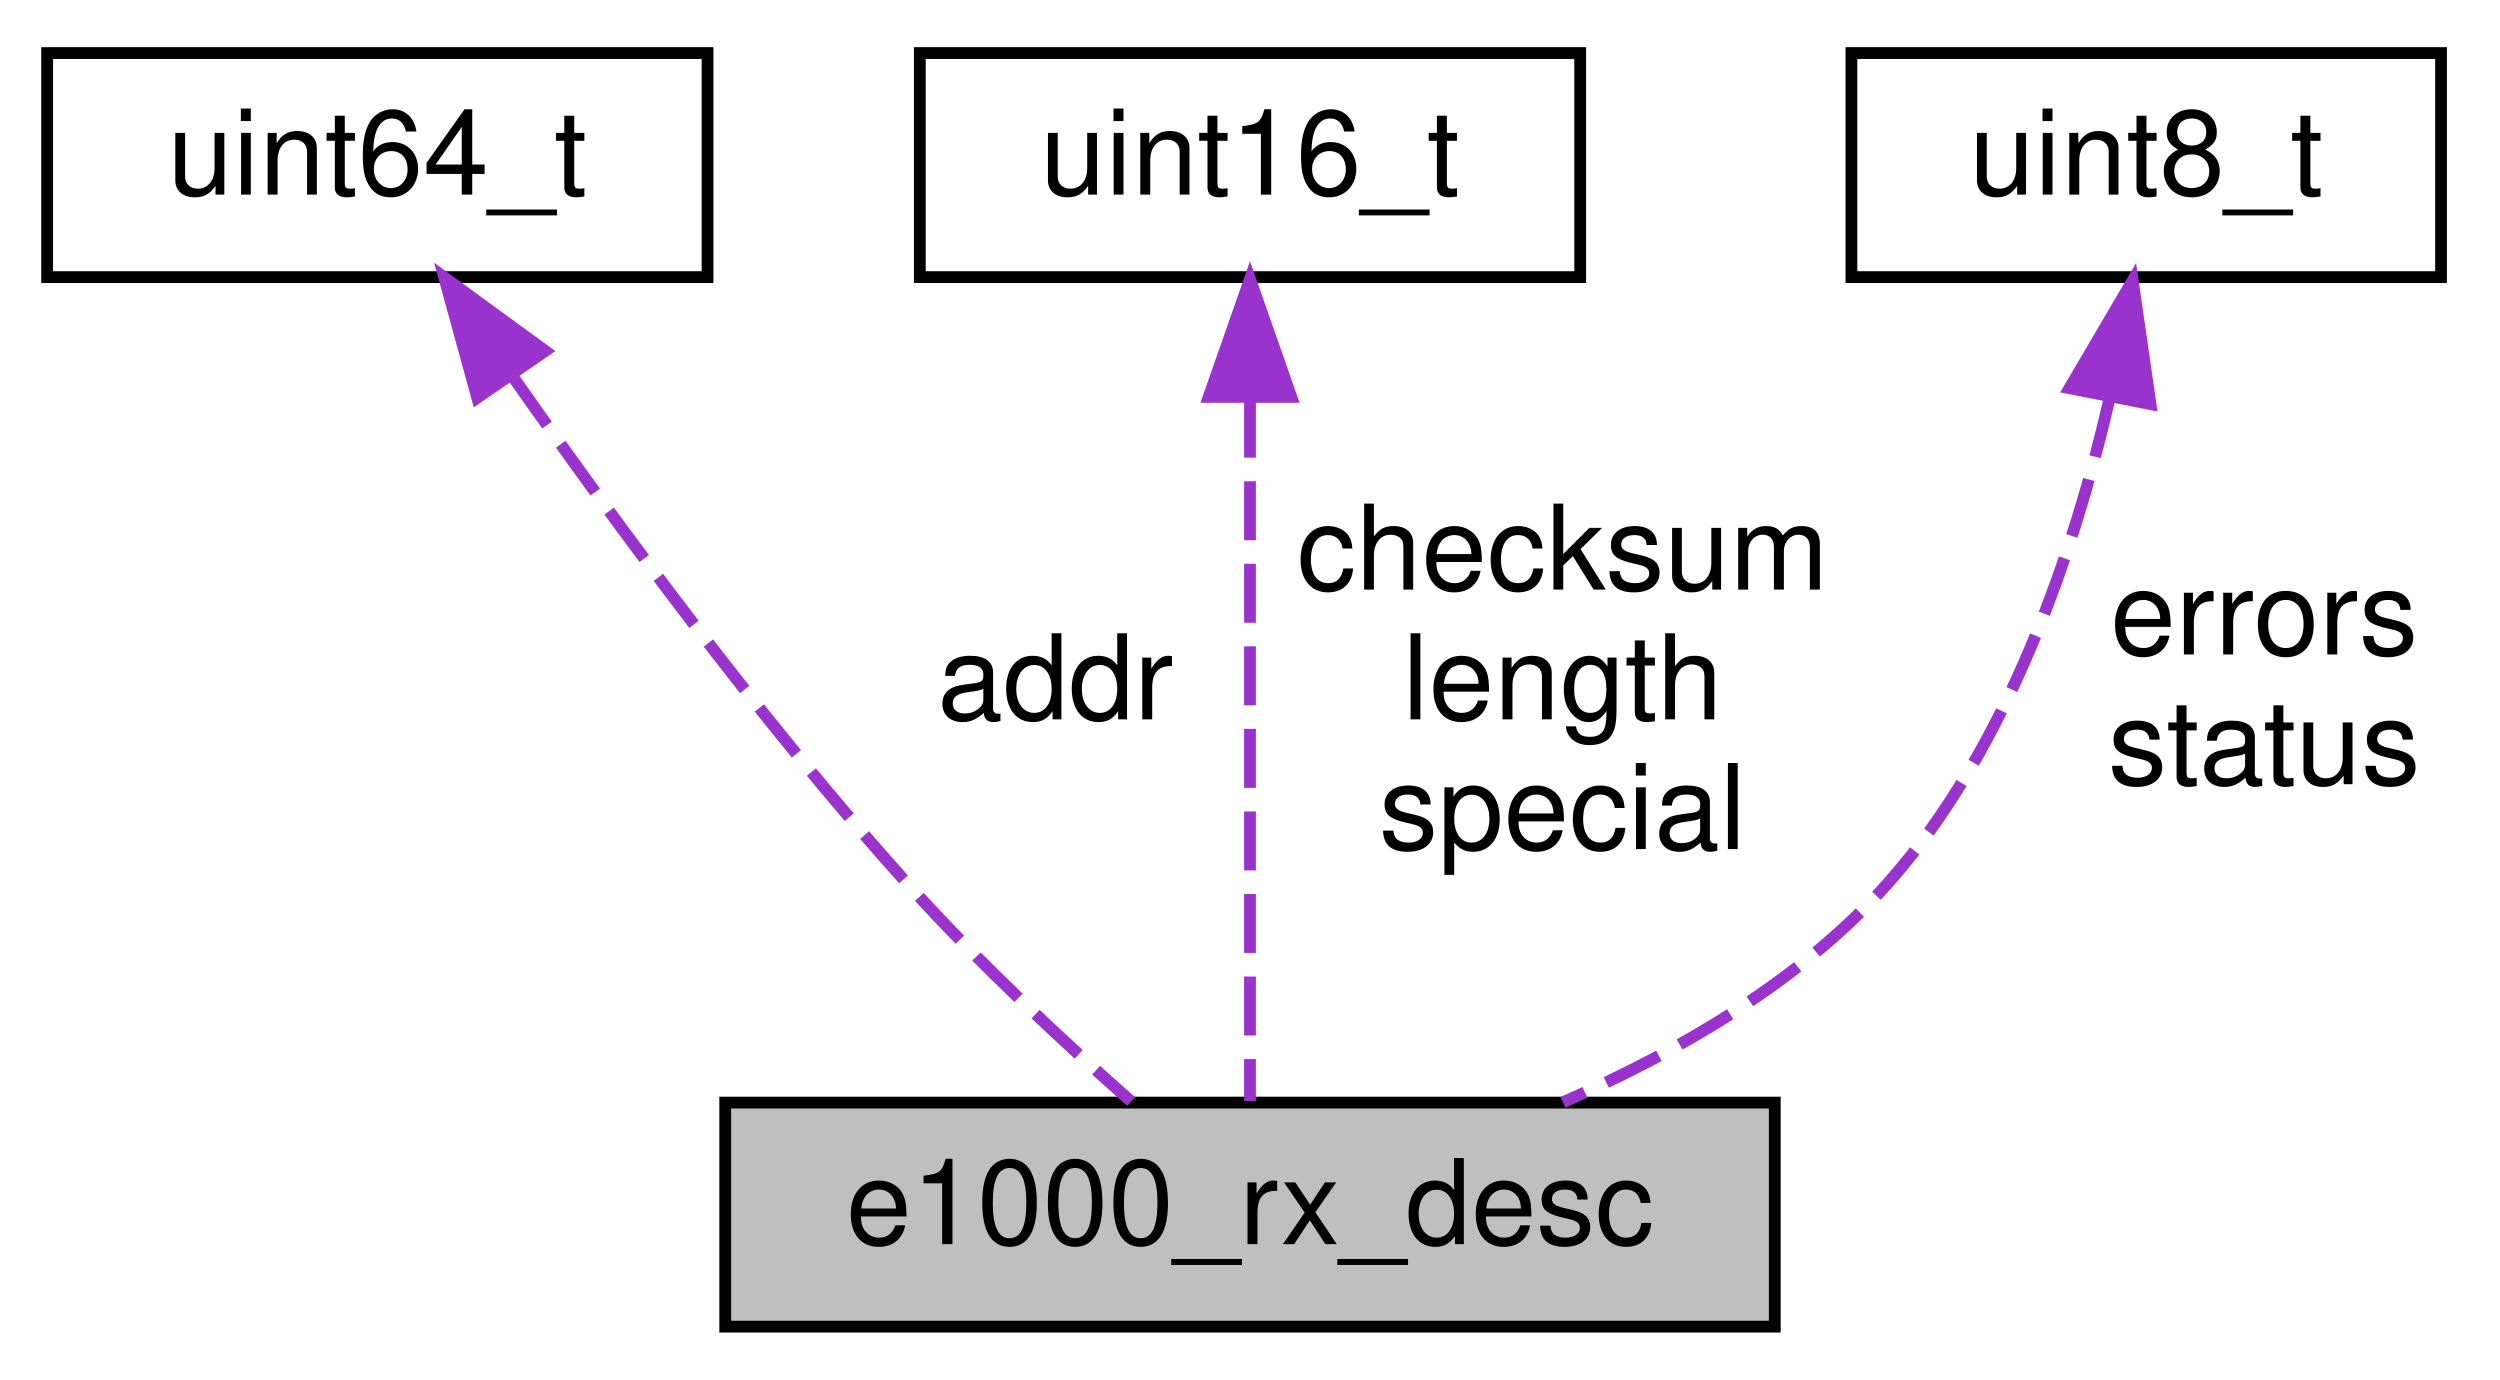
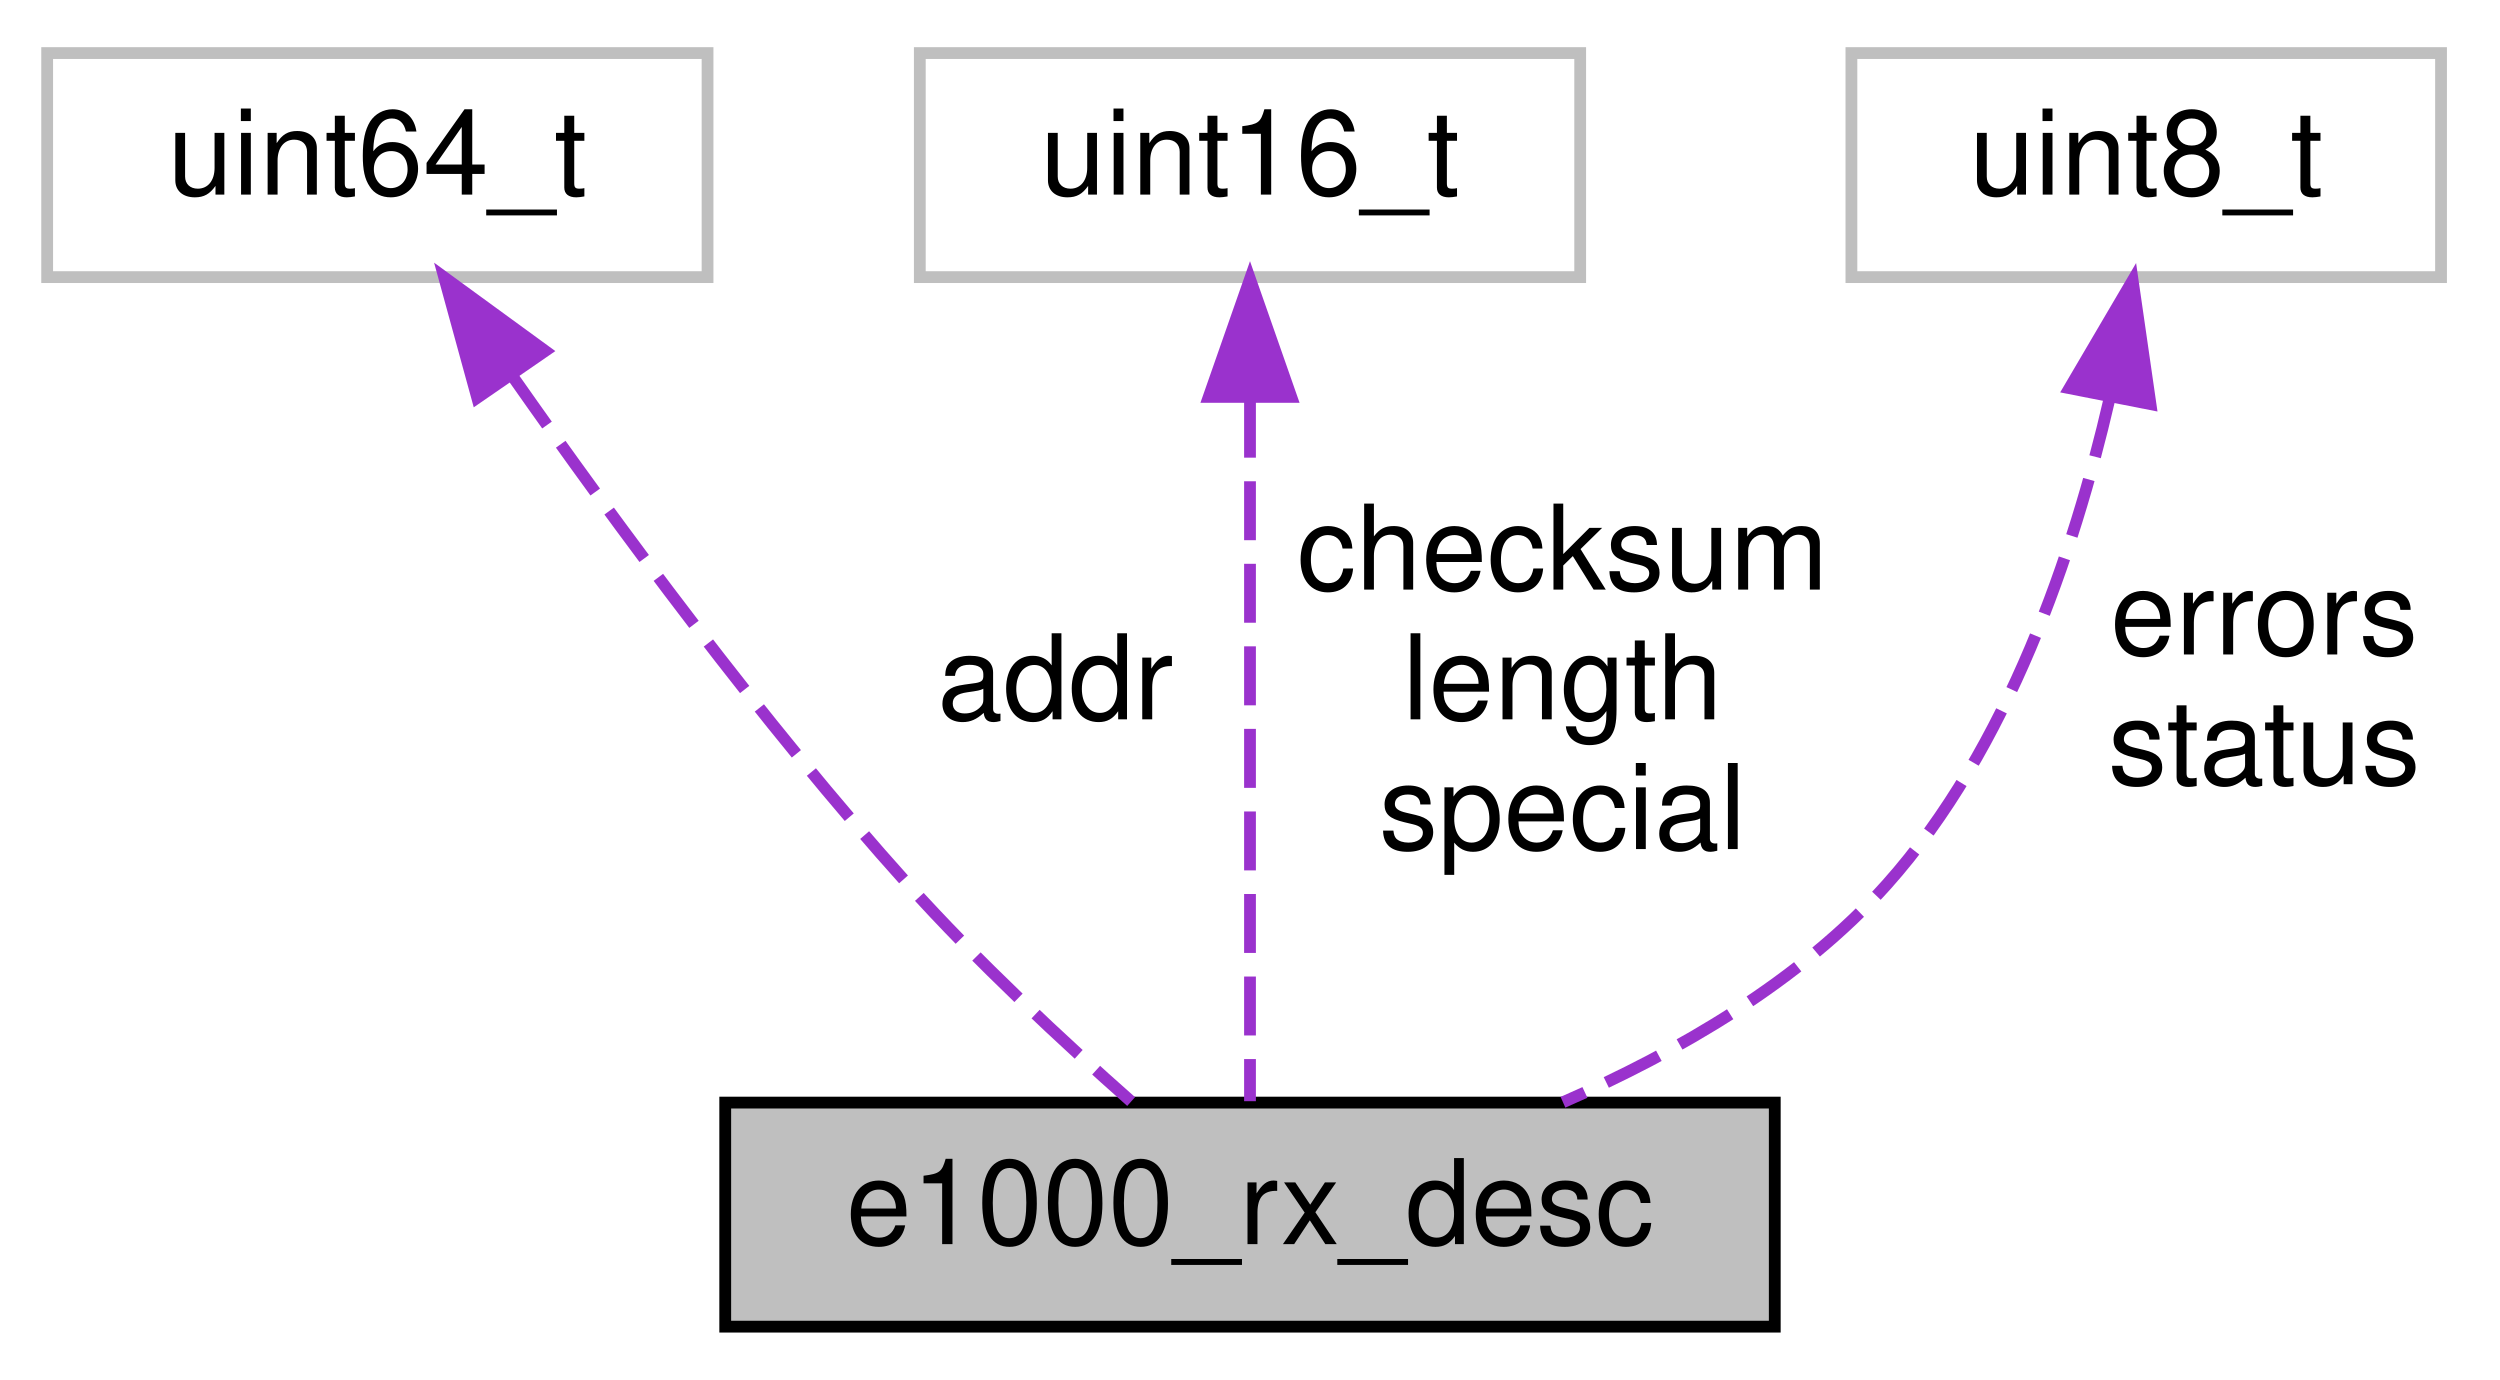
<svg xmlns="http://www.w3.org/2000/svg" xmlns:xlink="http://www.w3.org/1999/xlink" width="212pt" height="117pt" viewBox="0.00 0.00 212.00 117.00">
  <g id="graph0" class="graph" transform="scale(1 1) rotate(0) translate(4 113)">
    <g id="node1" class="node">
      <g id="a_node1">
        <a xlink:title=" ">
          <polygon fill="#bfbfbf" stroke="black" points="57.5,-0.5 57.5,-19.5 146.5,-19.5 146.5,-0.5 57.5,-0.5" />
          <text text-anchor="middle" x="102" y="-7.5" font-family="Helvetica,sans-Serif" font-size="10.00">e1000_rx_desc</text>
        </a>
      </g>
    </g>
    <g id="node2" class="node">
      <g id="a_node2">
        <a xlink:title=" ">
-           <polygon fill="none" stroke="black" points="0,-89.5 0,-108.5 56,-108.5 56,-89.5 0,-89.5" />
+           <polygon fill="none" stroke="#bfbfbf" points="0,-89.5 0,-108.5 56,-108.5 56,-89.5 0,-89.5" />
          <text text-anchor="middle" x="28" y="-96.5" font-family="Helvetica,sans-Serif" font-size="10.00">uint64_t</text>
        </a>
      </g>
    </g>
    <g id="edge1" class="edge">
      <path fill="none" stroke="#9a32cd" stroke-dasharray="5,2" d="M39.5,-81.04C48.17,-68.67 60.65,-51.73 73,-38 78.89,-31.45 86.14,-24.7 91.92,-19.59" />
      <polygon fill="#9a32cd" stroke="#9a32cd" points="36.47,-79.27 33.67,-89.48 42.23,-83.24 36.47,-79.27" />
      <text text-anchor="middle" x="85.5" y="-52" font-family="Helvetica,sans-Serif" font-size="10.00"> addr</text>
    </g>
    <g id="node3" class="node">
      <g id="a_node3">
        <a xlink:title=" ">
-           <polygon fill="none" stroke="black" points="74,-89.5 74,-108.5 130,-108.5 130,-89.5 74,-89.5" />
+           <polygon fill="none" stroke="#bfbfbf" points="74,-89.5 74,-108.5 130,-108.5 130,-89.5 74,-89.5" />
          <text text-anchor="middle" x="102" y="-96.5" font-family="Helvetica,sans-Serif" font-size="10.00">uint16_t</text>
        </a>
      </g>
    </g>
    <g id="edge2" class="edge">
      <path fill="none" stroke="#9a32cd" stroke-dasharray="5,2" d="M102,-79.19C102,-60.74 102,-33.41 102,-19.62" />
      <polygon fill="#9a32cd" stroke="#9a32cd" points="98.5,-79.34 102,-89.34 105.5,-79.34 98.5,-79.34" />
      <text text-anchor="middle" x="128.5" y="-63" font-family="Helvetica,sans-Serif" font-size="10.00"> checksum</text>
      <text text-anchor="middle" x="128.5" y="-52" font-family="Helvetica,sans-Serif" font-size="10.00">length</text>
      <text text-anchor="middle" x="128.5" y="-41" font-family="Helvetica,sans-Serif" font-size="10.00">special</text>
    </g>
    <g id="node4" class="node">
      <g id="a_node4">
        <a xlink:title=" ">
-           <polygon fill="none" stroke="black" points="153,-89.5 153,-108.5 203,-108.5 203,-89.5 153,-89.5" />
+           <polygon fill="none" stroke="#bfbfbf" points="153,-89.5 153,-108.5 203,-108.5 203,-89.5 153,-89.5" />
          <text text-anchor="middle" x="178" y="-96.5" font-family="Helvetica,sans-Serif" font-size="10.00">uint8_t</text>
        </a>
      </g>
    </g>
    <g id="edge3" class="edge">
      <path fill="none" stroke="#9a32cd" stroke-dasharray="5,2" d="M174.87,-79.12C171.9,-66.25 166.29,-49.52 156,-38 148.67,-29.79 138.26,-23.78 128.54,-19.53" />
      <polygon fill="#9a32cd" stroke="#9a32cd" points="171.49,-80.08 176.85,-89.21 178.36,-78.73 171.49,-80.08" />
      <text text-anchor="middle" x="188" y="-57.5" font-family="Helvetica,sans-Serif" font-size="10.00"> errors</text>
      <text text-anchor="middle" x="188" y="-46.5" font-family="Helvetica,sans-Serif" font-size="10.00">status</text>
    </g>
  </g>
</svg>
